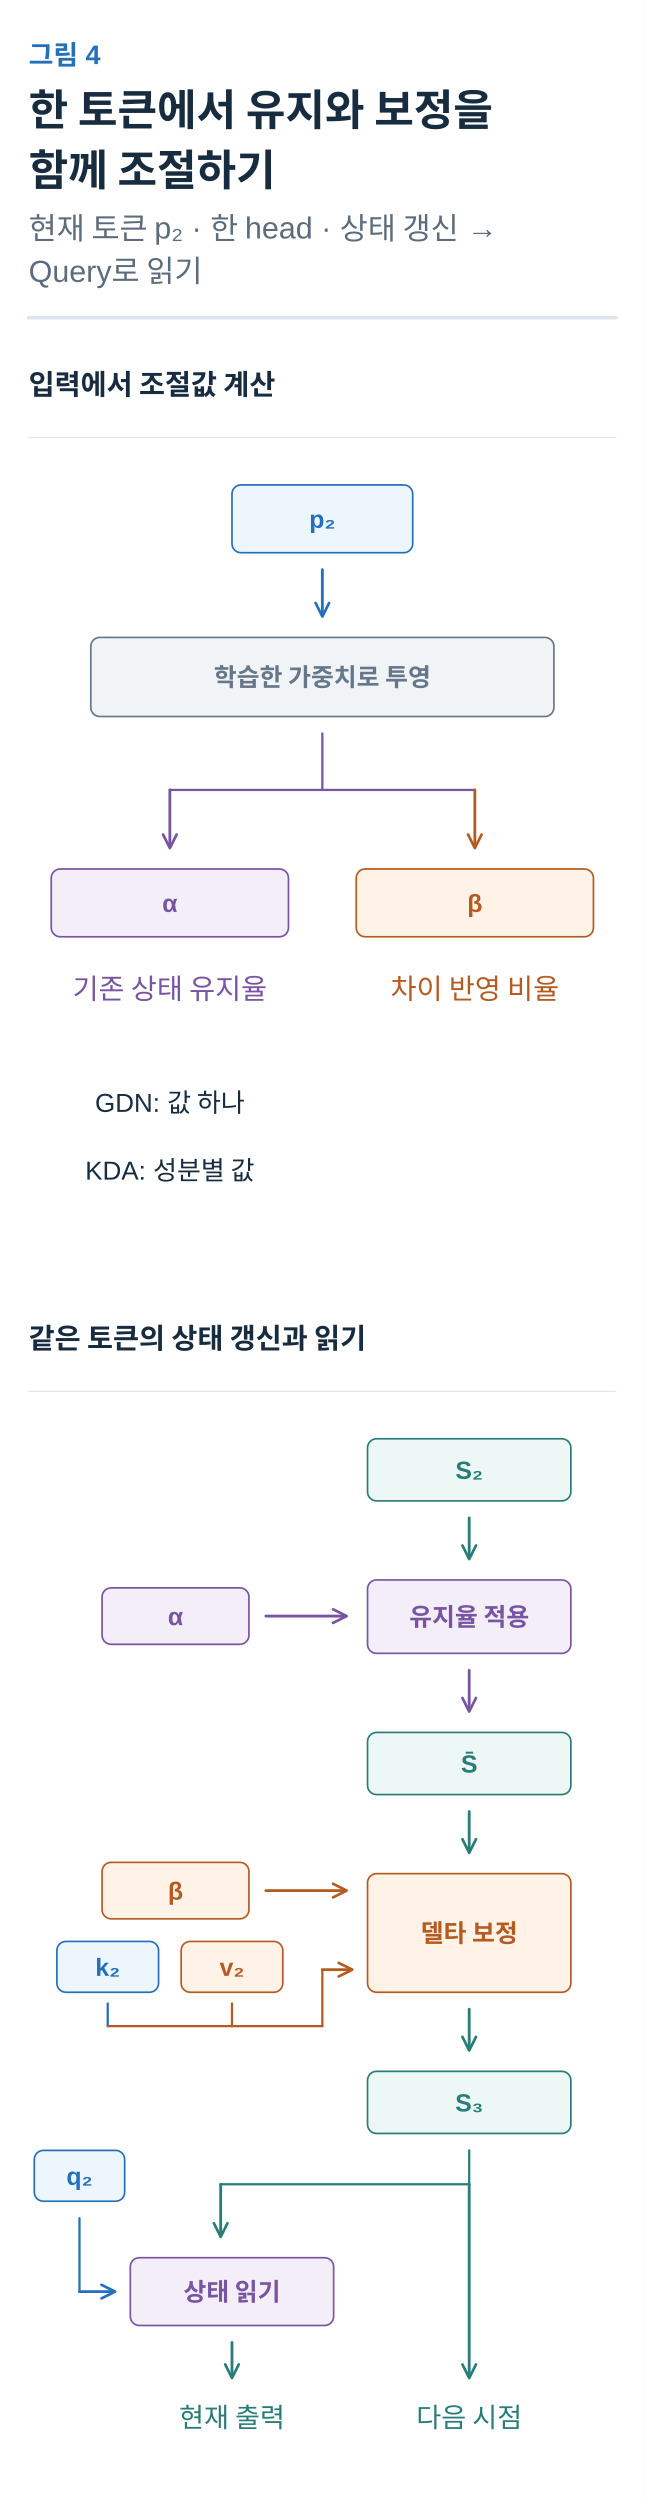
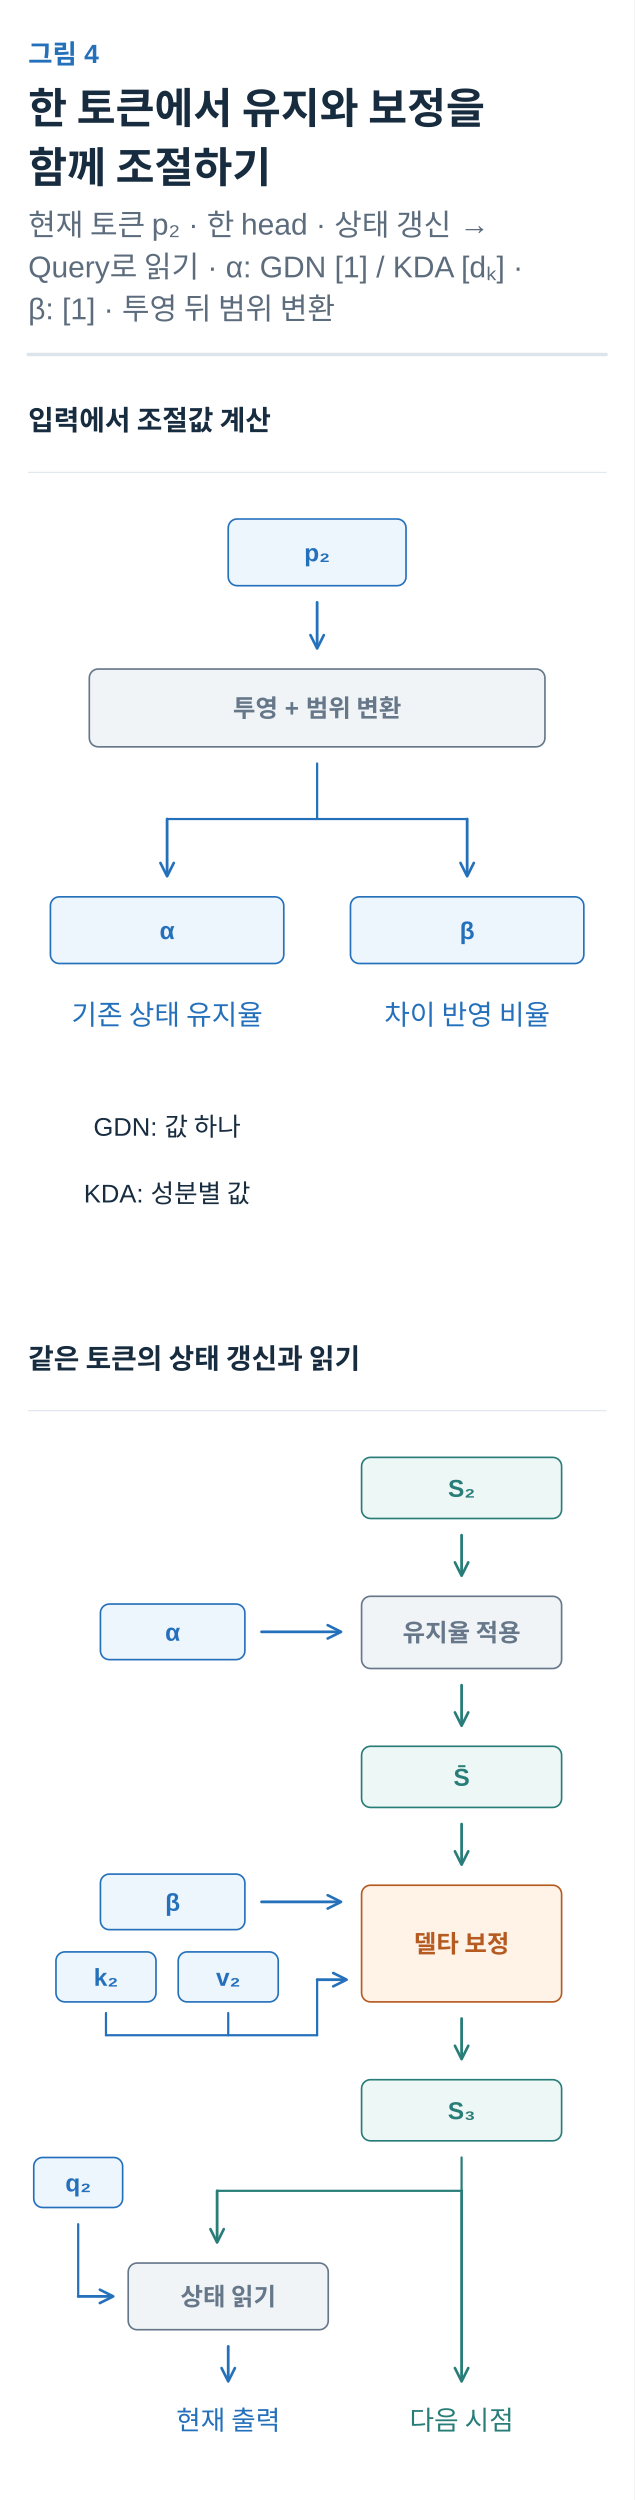
- <svg xmlns="http://www.w3.org/2000/svg" width="360" height="1396" viewBox="0 0 360 1396" role="img" aria-labelledby="title desc">
+ <svg xmlns="http://www.w3.org/2000/svg" width="360" height="1419" viewBox="0 0 360 1419" role="img" aria-labelledby="title desc">
  <defs>
    <marker id="arrow-ink" viewBox="0 0 10 10" refX="8" refY="5" markerWidth="6" markerHeight="6" orient="auto">
      <path d="M1 1 L9 5 L1 9" fill="none" stroke="#182C40" stroke-width="1.6" />
    </marker>
    <marker id="arrow-muted" viewBox="0 0 10 10" refX="8" refY="5" markerWidth="6" markerHeight="6" orient="auto">
      <path d="M1 1 L9 5 L1 9" fill="none" stroke="#5C6C7C" stroke-width="1.6" />
    </marker>
    <marker id="arrow-line" viewBox="0 0 10 10" refX="8" refY="5" markerWidth="6" markerHeight="6" orient="auto">
      <path d="M1 1 L9 5 L1 9" fill="none" stroke="#DCE4EC" stroke-width="1.6" />
    </marker>
    <marker id="arrow-paper" viewBox="0 0 10 10" refX="8" refY="5" markerWidth="6" markerHeight="6" orient="auto">
      <path d="M1 1 L9 5 L1 9" fill="none" stroke="#FFFFFF" stroke-width="1.6" />
    </marker>
    <marker id="arrow-blue" viewBox="0 0 10 10" refX="8" refY="5" markerWidth="6" markerHeight="6" orient="auto">
      <path d="M1 1 L9 5 L1 9" fill="none" stroke="#2470BB" stroke-width="1.6" />
    </marker>
    <marker id="arrow-teal" viewBox="0 0 10 10" refX="8" refY="5" markerWidth="6" markerHeight="6" orient="auto">
      <path d="M1 1 L9 5 L1 9" fill="none" stroke="#287D78" stroke-width="1.6" />
    </marker>
    <marker id="arrow-orange" viewBox="0 0 10 10" refX="8" refY="5" markerWidth="6" markerHeight="6" orient="auto">
      <path d="M1 1 L9 5 L1 9" fill="none" stroke="#B55B22" stroke-width="1.6" />
    </marker>
    <marker id="arrow-purple" viewBox="0 0 10 10" refX="8" refY="5" markerWidth="6" markerHeight="6" orient="auto">
      <path d="M1 1 L9 5 L1 9" fill="none" stroke="#7954A3" stroke-width="1.6" />
    </marker>
    <marker id="arrow-gray" viewBox="0 0 10 10" refX="8" refY="5" markerWidth="6" markerHeight="6" orient="auto">
      <path d="M1 1 L9 5 L1 9" fill="none" stroke="#657789" stroke-width="1.6" />
    </marker>
    <marker id="arrow-red" viewBox="0 0 10 10" refX="8" refY="5" markerWidth="6" markerHeight="6" orient="auto">
      <path d="M1 1 L9 5 L1 9" fill="none" stroke="#B34242" stroke-width="1.6" />
    </marker>
    <marker id="arrow-indigo" viewBox="0 0 10 10" refX="8" refY="5" markerWidth="6" markerHeight="6" orient="auto">
      <path d="M1 1 L9 5 L1 9" fill="none" stroke="#4C60A8" stroke-width="1.6" />
    </marker>
    <marker id="arrow-slate" viewBox="0 0 10 10" refX="8" refY="5" markerWidth="6" markerHeight="6" orient="auto">
      <path d="M1 1 L9 5 L1 9" fill="none" stroke="#8191A0" stroke-width="1.6" />
    </marker>
    <marker id="arrow-surface" viewBox="0 0 10 10" refX="8" refY="5" markerWidth="6" markerHeight="6" orient="auto">
      <path d="M1 1 L9 5 L1 9" fill="none" stroke="#F8FAFC" stroke-width="1.6" />
    </marker>
  </defs>
  <style>text{font-family:Arial,"Apple SD Gothic Neo","Noto Sans KR",sans-serif}text[font-family]{font-family:Menlo,Consolas,monospace}path{stroke-linecap:round;stroke-linejoin:round}</style>
  <rect width="100%" height="100%" fill="white" />
  <text x="16" y="36" fill="#2470BB" font-size="15" font-weight="600" text-anchor="start" data-max-width="328">그림 4</text>
  <text x="16" y="70" fill="#182C40" font-size="24" font-weight="700" text-anchor="start" data-max-width="328">한 토큰에서 유지와 보정을</text>
  <text x="16" y="103.6" fill="#182C40" font-size="24" font-weight="700" text-anchor="start" data-max-width="328">함께 조절하기</text>
  <text x="16" y="133.6" fill="#5C6C7C" font-size="17" font-weight="400" text-anchor="start" data-max-width="328">현재 토큰 p₂ · 한 head · 상태 갱신 →</text>
-   <text x="16" y="157.4" fill="#5C6C7C" font-size="17" font-weight="400" text-anchor="start" data-max-width="328">Query로 읽기</text>
-   <path d="M16,177.4 H344" stroke="#DCE4EC" stroke-width="2" />
-   <g transform="translate(16 201.4) scale(0.6307692)" data-panel="1">
+   <text x="16" y="157.4" fill="#5C6C7C" font-size="17" font-weight="400" text-anchor="start" data-max-width="328">Query로 읽기 · α: GDN [1] / KDA [dₖ] ·</text>
+   <text x="16" y="181.2" fill="#5C6C7C" font-size="17" font-weight="400" text-anchor="start" data-max-width="328">β: [1] · 투영 뒤 범위 변환</text>
+   <path d="M16,201.2 H344" stroke="#DCE4EC" stroke-width="2" />
+   <g transform="translate(16 225.2) scale(0.6307692)" data-panel="1">
    <text x="0" y="30" fill="#182C40" font-size="25" font-weight="600" text-anchor="start" data-max-width="520">입력에서 조절값 계산</text>
    <path d="M0 68 L520 68" stroke="#DCE4EC" stroke-width="1" fill="none" />
    <rect x="180" y="110" width="160" height="60" rx="8" fill="#EDF5FD" stroke="#2470BB" stroke-width="1.5" />
    <text x="260" y="148" fill="#2470BB" font-size="22" font-weight="600" text-anchor="middle" data-max-width="148">p₂</text>
    <path d="M260 185 L260 225" stroke="#2470BB" stroke-width="2.5" fill="none" marker-end="url(#arrow-blue)" />
    <rect x="55" y="245" width="410" height="70" rx="8" fill="#F1F4F7" stroke="#657789" stroke-width="1.5" />
-     <text x="260" y="288" fill="#657789" font-size="22" font-weight="600" text-anchor="middle" data-max-width="398">학습한 가중치로 투영</text>
-     <path d="M260 330 L260 380" stroke="#7954A3" stroke-width="2" fill="none" />
-     <path d="M125 380 L395 380" stroke="#7954A3" stroke-width="2" fill="none" />
-     <path d="M125 380 L125 430" stroke="#7954A3" stroke-width="2.5" fill="none" marker-end="url(#arrow-purple)" />
-     <path d="M395 380 L395 430" stroke="#B55B22" stroke-width="2.5" fill="none" marker-end="url(#arrow-orange)" />
-     <rect x="20" y="450" width="210" height="60" rx="8" fill="#F3EEF8" stroke="#7954A3" stroke-width="1.5" />
-     <text x="125" y="488" fill="#7954A3" font-size="22" font-weight="600" text-anchor="middle" data-max-width="198">α</text>
-     <rect x="290" y="450" width="210" height="60" rx="8" fill="#FFF2E6" stroke="#B55B22" stroke-width="1.5" />
-     <text x="395" y="488" fill="#B55B22" font-size="22" font-weight="600" text-anchor="middle" data-max-width="198">β</text>
-     <text x="125" y="565" fill="#7954A3" font-size="25" font-weight="400" text-anchor="middle" data-max-width="235">기존 상태 유지율</text>
-     <text x="395" y="565" fill="#B55B22" font-size="25" font-weight="400" text-anchor="middle" data-max-width="235">차이 반영 비율</text>
+     <text x="260" y="288" fill="#657789" font-size="22" font-weight="600" text-anchor="middle" data-max-width="398">투영 + 범위 변환</text>
+     <path d="M260 330 L260 380" stroke="#2470BB" stroke-width="2" fill="none" />
+     <path d="M125 380 L395 380" stroke="#2470BB" stroke-width="2" fill="none" />
+     <path d="M125 380 L125 430" stroke="#2470BB" stroke-width="2.5" fill="none" marker-end="url(#arrow-blue)" />
+     <path d="M395 380 L395 430" stroke="#2470BB" stroke-width="2.5" fill="none" marker-end="url(#arrow-blue)" />
+     <rect x="20" y="450" width="210" height="60" rx="8" fill="#EDF5FD" stroke="#2470BB" stroke-width="1.5" />
+     <text x="125" y="488" fill="#2470BB" font-size="22" font-weight="600" text-anchor="middle" data-max-width="198">α</text>
+     <rect x="290" y="450" width="210" height="60" rx="8" fill="#EDF5FD" stroke="#2470BB" stroke-width="1.5" />
+     <text x="395" y="488" fill="#2470BB" font-size="22" font-weight="600" text-anchor="middle" data-max-width="198">β</text>
+     <text x="125" y="565" fill="#2470BB" font-size="25" font-weight="400" text-anchor="middle" data-max-width="235">기존 상태 유지율</text>
+     <text x="395" y="565" fill="#2470BB" font-size="25" font-weight="400" text-anchor="middle" data-max-width="235">차이 반영 비율</text>
    <text x="125" y="665" fill="#182C40" font-size="23" font-weight="400" text-anchor="middle" data-max-width="235">GDN: 값 하나</text>
    <text x="125" y="725" fill="#182C40" font-size="23" font-weight="400" text-anchor="middle" data-max-width="235">KDA: 성분별 값</text>
  </g>
-   <g transform="translate(16 734.0154) scale(0.6307692)" data-panel="2">
+   <g transform="translate(16 757.8154) scale(0.6307692)" data-panel="2">
    <text x="0" y="30" fill="#182C40" font-size="25" font-weight="600" text-anchor="start" data-max-width="520">같은 토큰의 상태 갱신과 읽기</text>
    <path d="M0 68 L520 68" stroke="#DCE4EC" stroke-width="1" fill="none" />
    <rect x="300" y="110" width="180" height="55" rx="8" fill="#EDF7F5" stroke="#287D78" stroke-width="1.5" />
    <text x="390" y="145.5" fill="#287D78" font-size="22" font-weight="600" text-anchor="middle" data-max-width="168">S₂</text>
    <path d="M390 180 L390 215" stroke="#287D78" stroke-width="2.5" fill="none" marker-end="url(#arrow-teal)" />
-     <rect x="300" y="235" width="180" height="65" rx="8" fill="#F3EEF8" stroke="#7954A3" stroke-width="1.5" />
-     <text x="390" y="275.5" fill="#7954A3" font-size="22" font-weight="600" text-anchor="middle" data-max-width="168">유지율 적용</text>
-     <rect x="65" y="242" width="130" height="50" rx="8" fill="#F3EEF8" stroke="#7954A3" stroke-width="1.5" />
-     <text x="130" y="275" fill="#7954A3" font-size="22" font-weight="600" text-anchor="middle" data-max-width="118">α</text>
-     <path d="M210 267 L280 267" stroke="#7954A3" stroke-width="2.5" fill="none" marker-end="url(#arrow-purple)" />
-     <path d="M390 315 L390 350" stroke="#7954A3" stroke-width="2.5" fill="none" marker-end="url(#arrow-purple)" />
+     <rect x="300" y="235" width="180" height="65" rx="8" fill="#F1F4F7" stroke="#657789" stroke-width="1.5" />
+     <text x="390" y="275.5" fill="#657789" font-size="22" font-weight="600" text-anchor="middle" data-max-width="168">유지율 적용</text>
+     <rect x="65" y="242" width="130" height="50" rx="8" fill="#EDF5FD" stroke="#2470BB" stroke-width="1.5" />
+     <text x="130" y="275" fill="#2470BB" font-size="22" font-weight="600" text-anchor="middle" data-max-width="118">α</text>
+     <path d="M210 267 L280 267" stroke="#2470BB" stroke-width="2.5" fill="none" marker-end="url(#arrow-blue)" />
+     <path d="M390 315 L390 350" stroke="#287D78" stroke-width="2.5" fill="none" marker-end="url(#arrow-teal)" />
    <rect x="300" y="370" width="180" height="55" rx="8" fill="#EDF7F5" stroke="#287D78" stroke-width="1.5" />
    <text x="390" y="405.5" fill="#287D78" font-size="22" font-weight="600" text-anchor="middle" data-max-width="168">S̄</text>
    <path d="M390 440 L390 475" stroke="#287D78" stroke-width="2.5" fill="none" marker-end="url(#arrow-teal)" />
    <rect x="300" y="495" width="180" height="105" rx="8" fill="#FFF2E6" stroke="#B55B22" stroke-width="1.5" />
    <text x="390" y="555.5" fill="#B55B22" font-size="22" font-weight="600" text-anchor="middle" data-max-width="168">델타 보정</text>
-     <rect x="65" y="485" width="130" height="50" rx="8" fill="#FFF2E6" stroke="#B55B22" stroke-width="1.5" />
-     <text x="130" y="518" fill="#B55B22" font-size="22" font-weight="600" text-anchor="middle" data-max-width="118">β</text>
-     <path d="M210 510 L280 510" stroke="#B55B22" stroke-width="2.5" fill="none" marker-end="url(#arrow-orange)" />
+     <rect x="65" y="485" width="130" height="50" rx="8" fill="#EDF5FD" stroke="#2470BB" stroke-width="1.5" />
+     <text x="130" y="518" fill="#2470BB" font-size="22" font-weight="600" text-anchor="middle" data-max-width="118">β</text>
+     <path d="M210 510 L280 510" stroke="#2470BB" stroke-width="2.5" fill="none" marker-end="url(#arrow-blue)" />
    <rect x="25" y="555" width="90" height="45" rx="8" fill="#EDF5FD" stroke="#2470BB" stroke-width="1.5" />
    <text x="70" y="585.5" fill="#2470BB" font-size="22" font-weight="600" text-anchor="middle" data-max-width="78">k₂</text>
-     <rect x="135" y="555" width="90" height="45" rx="8" fill="#FFF2E6" stroke="#B55B22" stroke-width="1.5" />
-     <text x="180" y="585.5" fill="#B55B22" font-size="22" font-weight="600" text-anchor="middle" data-max-width="78">v₂</text>
+     <rect x="135" y="555" width="90" height="45" rx="8" fill="#EDF5FD" stroke="#2470BB" stroke-width="1.5" />
+     <text x="180" y="585.5" fill="#2470BB" font-size="22" font-weight="600" text-anchor="middle" data-max-width="78">v₂</text>
    <path d="M70 610 L70 630" stroke="#2470BB" stroke-width="2" fill="none" />
-     <path d="M180 610 L180 630" stroke="#B55B22" stroke-width="2" fill="none" />
-     <path d="M70 630 L260 630" stroke="#B55B22" stroke-width="2" fill="none" />
-     <path d="M260 630 L260 580" stroke="#B55B22" stroke-width="2" fill="none" />
-     <path d="M260 580 L285 580" stroke="#B55B22" stroke-width="2.5" fill="none" marker-end="url(#arrow-orange)" />
+     <path d="M180 610 L180 630" stroke="#2470BB" stroke-width="2" fill="none" />
+     <path d="M70 630 L260 630" stroke="#2470BB" stroke-width="2" fill="none" />
+     <path d="M260 630 L260 580" stroke="#2470BB" stroke-width="2" fill="none" />
+     <path d="M260 580 L285 580" stroke="#2470BB" stroke-width="2.5" fill="none" marker-end="url(#arrow-blue)" />
    <path d="M390 615 L390 650" stroke="#287D78" stroke-width="2.5" fill="none" marker-end="url(#arrow-teal)" />
    <rect x="300" y="670" width="180" height="55" rx="8" fill="#EDF7F5" stroke="#287D78" stroke-width="1.5" />
    <text x="390" y="705.5" fill="#287D78" font-size="22" font-weight="600" text-anchor="middle" data-max-width="168">S₃</text>
    <path d="M390 740 L390 770" stroke="#287D78" stroke-width="2" fill="none" />
    <path d="M170 770 L390 770" stroke="#287D78" stroke-width="2" fill="none" />
    <path d="M170 770 L170 815" stroke="#287D78" stroke-width="2.5" fill="none" marker-end="url(#arrow-teal)" />
    <path d="M390 770 L390 940" stroke="#287D78" stroke-width="2.5" fill="none" marker-end="url(#arrow-teal)" />
-     <rect x="90" y="835" width="180" height="60" rx="8" fill="#F3EEF8" stroke="#7954A3" stroke-width="1.5" />
-     <text x="180" y="873" fill="#7954A3" font-size="22" font-weight="600" text-anchor="middle" data-max-width="168">상태 읽기</text>
+     <rect x="90" y="835" width="180" height="60" rx="8" fill="#F1F4F7" stroke="#657789" stroke-width="1.5" />
+     <text x="180" y="873" fill="#657789" font-size="22" font-weight="600" text-anchor="middle" data-max-width="168">상태 읽기</text>
    <rect x="5" y="740" width="80" height="45" rx="8" fill="#EDF5FD" stroke="#2470BB" stroke-width="1.5" />
    <text x="45" y="770.5" fill="#2470BB" font-size="22" font-weight="600" text-anchor="middle" data-max-width="68">q₂</text>
    <path d="M45 800 L45 865" stroke="#2470BB" stroke-width="2" fill="none" />
    <path d="M45 865 L75 865" stroke="#2470BB" stroke-width="2.5" fill="none" marker-end="url(#arrow-blue)" />
-     <path d="M180 910 L180 940" stroke="#287D78" stroke-width="2.5" fill="none" marker-end="url(#arrow-teal)" />
-     <text x="180" y="985" fill="#287D78" font-size="24" font-weight="400" text-anchor="middle" data-max-width="230">현재 출력</text>
+     <path d="M180 910 L180 940" stroke="#2470BB" stroke-width="2.5" fill="none" marker-end="url(#arrow-blue)" />
+     <text x="180" y="985" fill="#2470BB" font-size="24" font-weight="400" text-anchor="middle" data-max-width="230">현재 출력</text>
    <text x="390" y="985" fill="#287D78" font-size="24" font-weight="400" text-anchor="middle" data-max-width="220">다음 시점</text>
  </g>
</svg>
